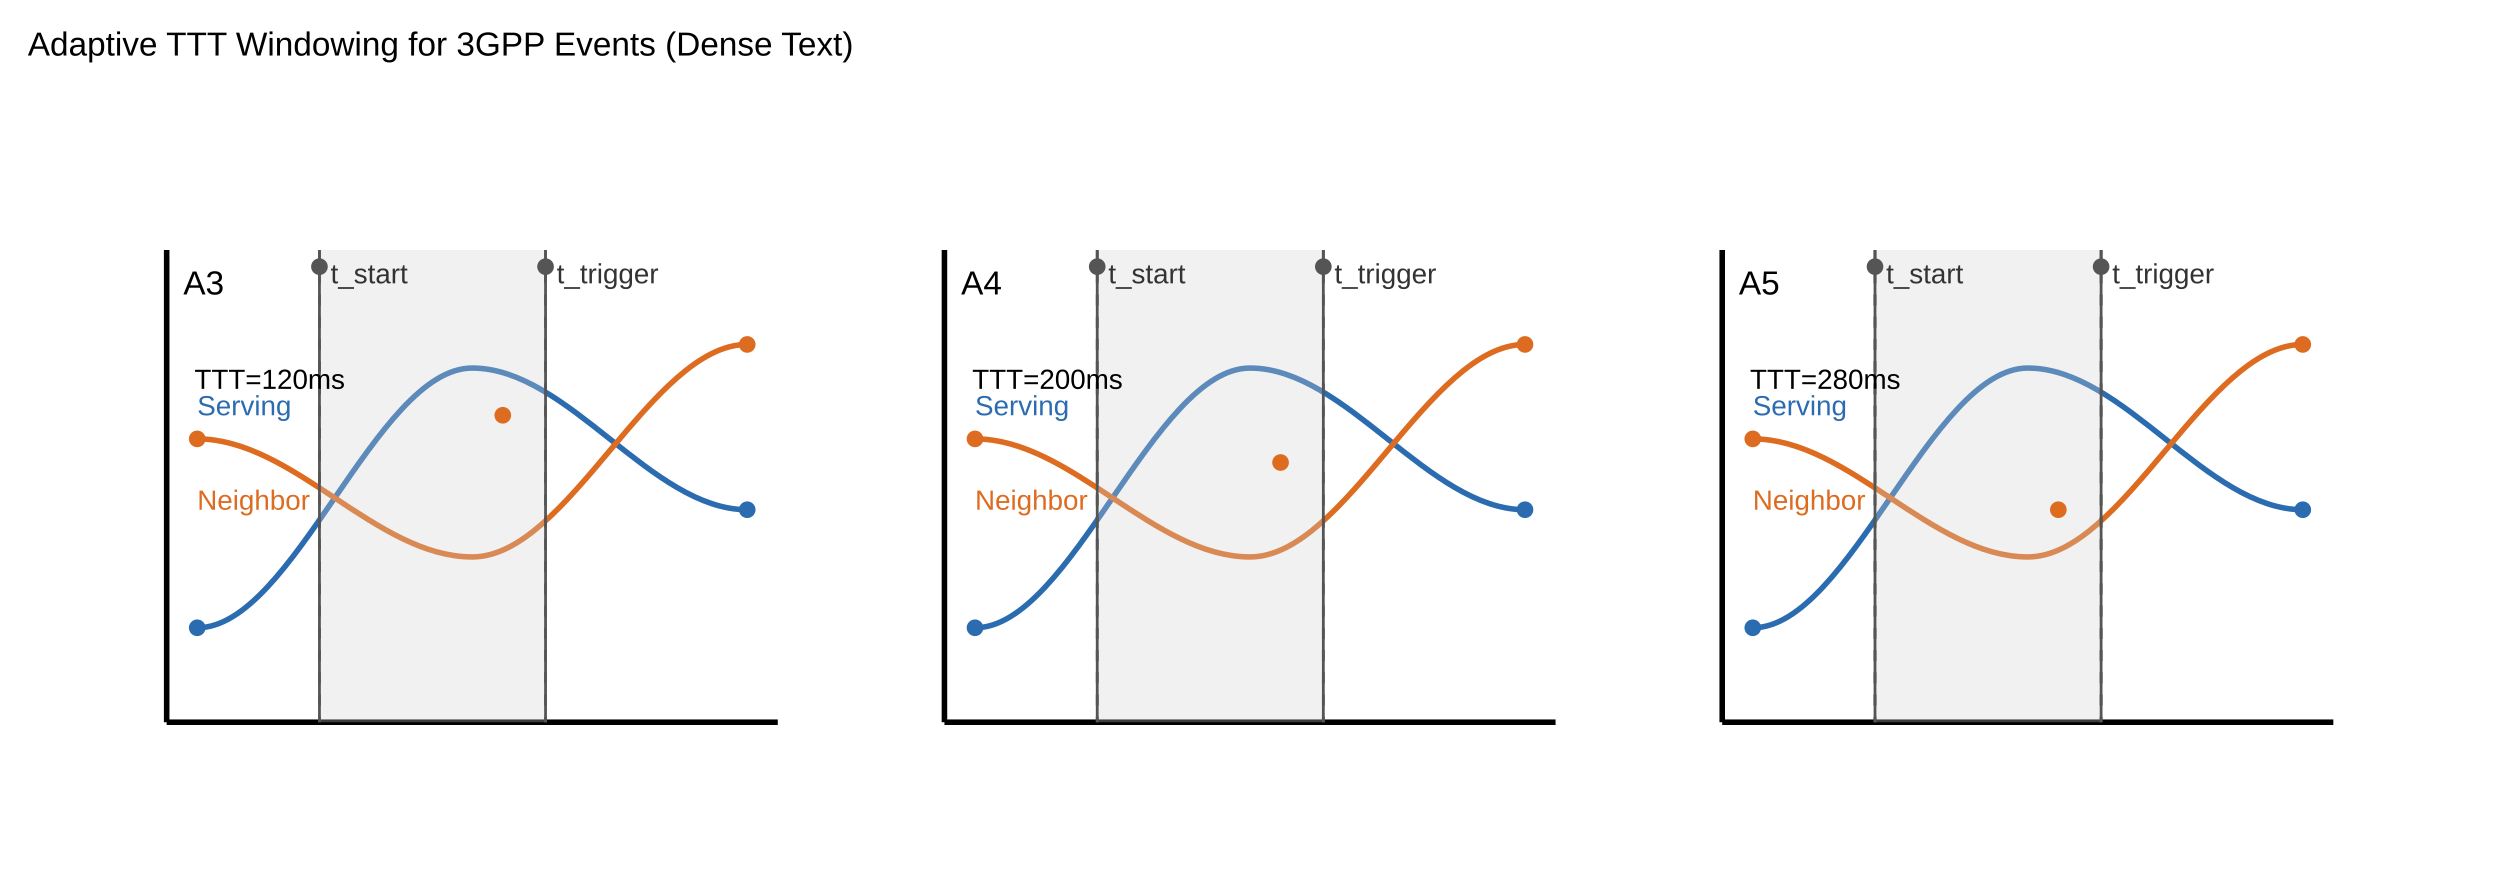
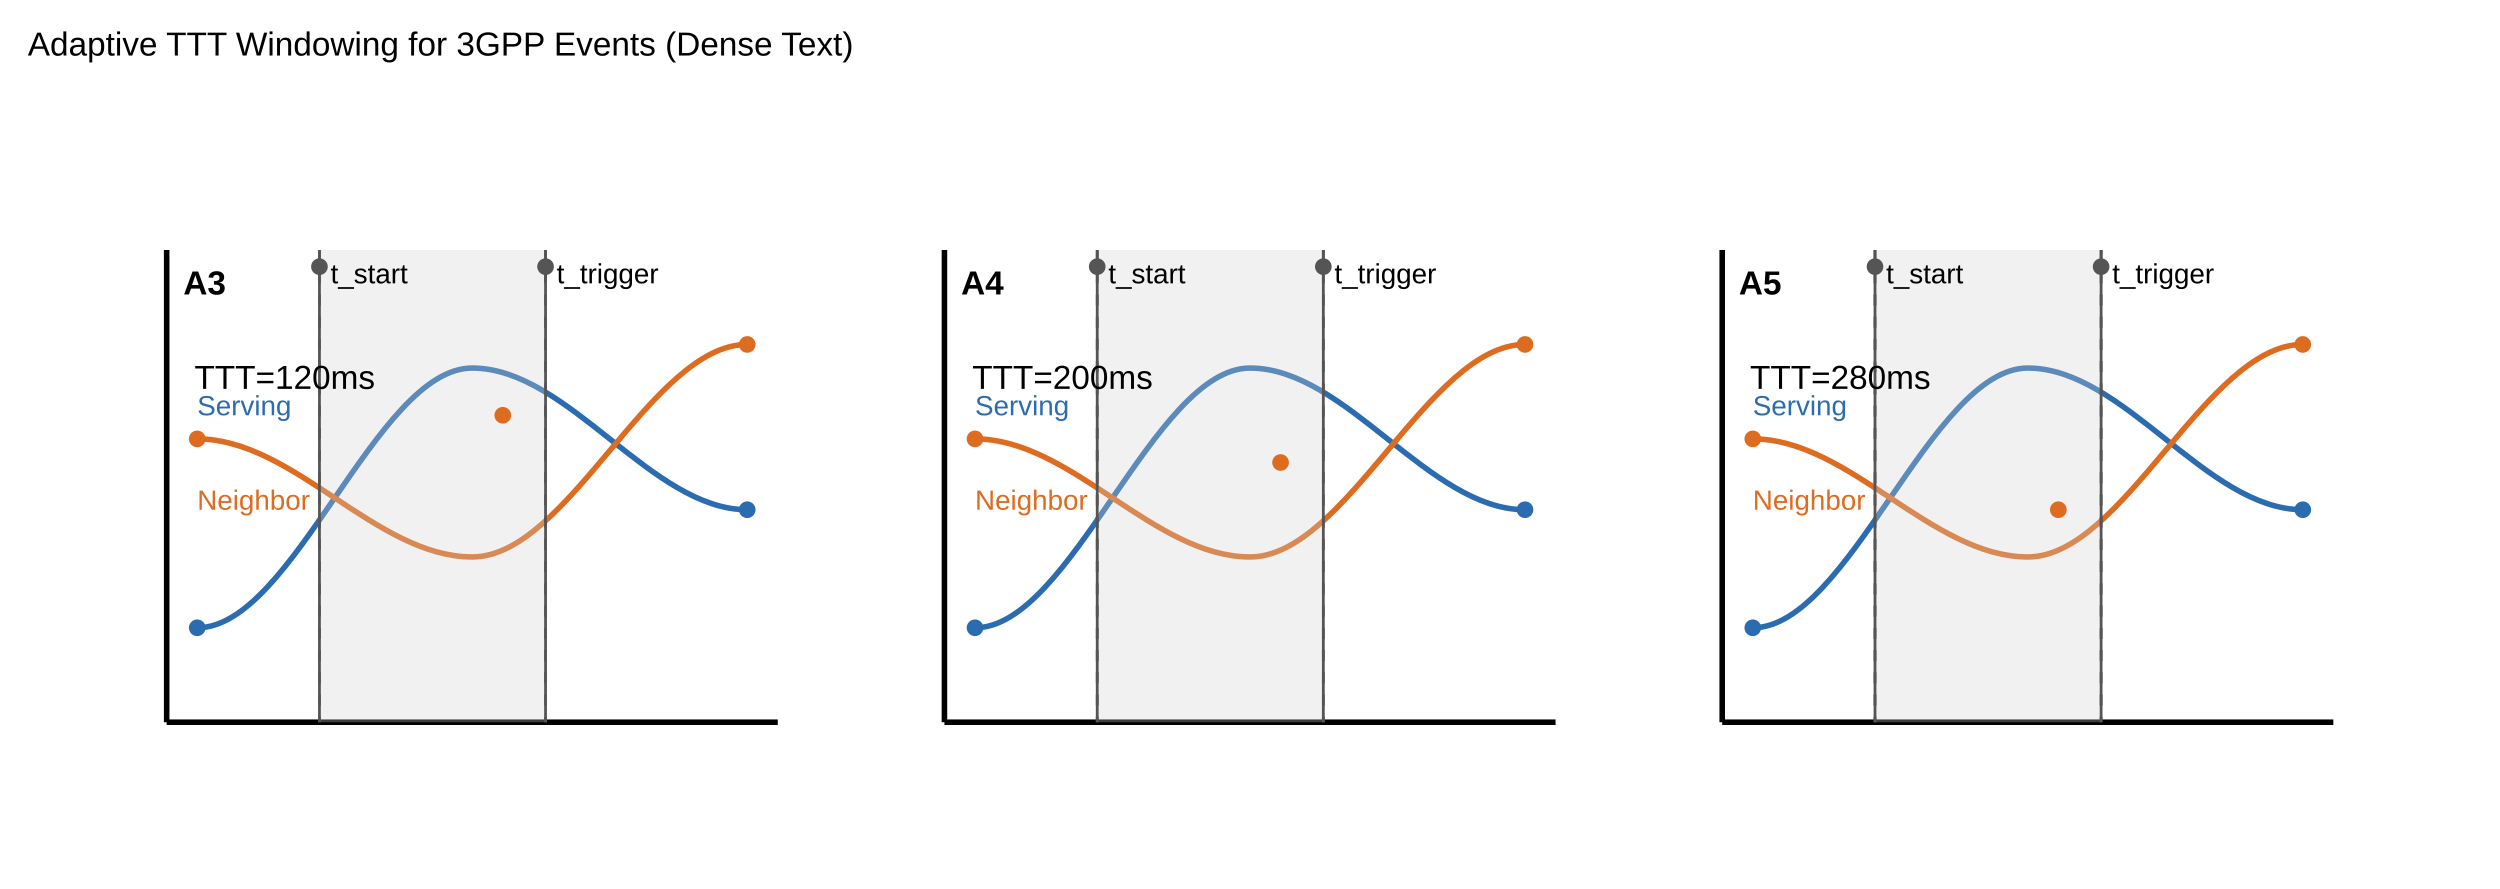
<svg xmlns="http://www.w3.org/2000/svg" baseProfile="full" height="320" version="1.1" width="900">
  <defs />
  <g id="figure_root">
    <g id="g_axes">
-       <line stroke="#000000" stroke-width="2" x1="60.0" x2="280.0" y1="260.0" y2="260.0" />
-       <line stroke="#000000" stroke-width="2" x1="60.0" x2="60.0" y1="260.0" y2="90.0" />
-       <line stroke="#000000" stroke-width="2" x1="340.0" x2="560.0" y1="260.0" y2="260.0" />
-       <line stroke="#000000" stroke-width="2" x1="340.0" x2="340.0" y1="260.0" y2="90.0" />
-       <line stroke="#000000" stroke-width="2" x1="620.0" x2="840.0" y1="260.0" y2="260.0" />
-       <line stroke="#000000" stroke-width="2" x1="620.0" x2="620.0" y1="260.0" y2="90.0" />
+       <line stroke="#000000" stroke-width="2.0" x1="60.0" x2="280.0" y1="260.0" y2="260.0" />
+       <line stroke="#000000" stroke-width="2.0" x1="60.0" x2="60.0" y1="260.0" y2="90.0" />
+       <line stroke="#000000" stroke-width="2.0" x1="340.0" x2="560.0" y1="260.0" y2="260.0" />
+       <line stroke="#000000" stroke-width="2.0" x1="340.0" x2="340.0" y1="260.0" y2="90.0" />
+       <line stroke="#000000" stroke-width="2.0" x1="620.0" x2="840.0" y1="260.0" y2="260.0" />
+       <line stroke="#000000" stroke-width="2.0" x1="620.0" x2="620.0" y1="260.0" y2="90.0" />
    </g>
    <g id="g_curves">
      <path d="M 71.00 226.00 C 105.65 226.00 135.35 132.50 170.00 132.50 C 204.65 132.50 234.35 183.50 269.00 183.50" fill="none" id="curve_serving_A3" stroke="#2b6cb0" stroke-width="2" />
      <path d="M 71.00 158.00 C 105.65 158.00 135.35 200.50 170.00 200.50 C 204.65 200.50 234.35 124.00 269.00 124.00" fill="none" id="curve_neighbor_A3" stroke="#dd6b20" stroke-width="2" />
      <path d="M 351.00 226.00 C 385.65 226.00 415.35 132.50 450.00 132.50 C 484.65 132.50 514.35 183.50 549.00 183.50" fill="none" id="curve_serving_A4" stroke="#2b6cb0" stroke-width="2" />
      <path d="M 351.00 158.00 C 385.65 158.00 415.35 200.50 450.00 200.50 C 484.65 200.50 514.35 124.00 549.00 124.00" fill="none" id="curve_neighbor_A4" stroke="#dd6b20" stroke-width="2" />
      <path d="M 631.00 226.00 C 665.65 226.00 695.35 132.50 730.00 132.50 C 764.65 132.50 794.35 183.50 829.00 183.50" fill="none" id="curve_serving_A5" stroke="#2b6cb0" stroke-width="2" />
      <path d="M 631.00 158.00 C 665.65 158.00 695.35 200.50 730.00 200.50 C 764.65 200.50 794.35 124.00 829.00 124.00" fill="none" id="curve_neighbor_A5" stroke="#dd6b20" stroke-width="2" />
    </g>
    <g id="g_annotations">
      <rect fill="#d0d0d0" fill-opacity="0.3" height="170.0" width="81.4" x="115.0" y="90.0" />
-       <line stroke="#555555" stroke-width="1" x1="115.0" x2="115.0" y1="260.0" y2="90.0" />
-       <line stroke="#555555" stroke-width="1" x1="196.4" x2="196.4" y1="260.0" y2="90.0" />
+       <line stroke="#555555" stroke-width="1.0" x1="115.0" x2="115.0" y1="260.0" y2="90.0" />
+       <line stroke="#555555" stroke-width="1.0" x1="196.4" x2="196.4" y1="260.0" y2="90.0" />
      <rect fill="#d0d0d0" fill-opacity="0.3" height="170.0" width="81.4" x="395.0" y="90.0" />
-       <line stroke="#555555" stroke-width="1" x1="395.0" x2="395.0" y1="260.0" y2="90.0" />
-       <line stroke="#555555" stroke-width="1" x1="476.4" x2="476.4" y1="260.0" y2="90.0" />
+       <line stroke="#555555" stroke-width="1.0" x1="395.0" x2="395.0" y1="260.0" y2="90.0" />
+       <line stroke="#555555" stroke-width="1.0" x1="476.4" x2="476.4" y1="260.0" y2="90.0" />
      <rect fill="#d0d0d0" fill-opacity="0.3" height="170.0" width="81.4" x="675.0" y="90.0" />
-       <line stroke="#555555" stroke-width="1" x1="675.0" x2="675.0" y1="260.0" y2="90.0" />
-       <line stroke="#555555" stroke-width="1" x1="756.4" x2="756.4" y1="260.0" y2="90.0" />
+       <line stroke="#555555" stroke-width="1.0" x1="675.0" x2="675.0" y1="260.0" y2="90.0" />
+       <line stroke="#555555" stroke-width="1.0" x1="756.4" x2="756.4" y1="260.0" y2="90.0" />
      <line class="dashed" id="geom_line_00" stroke="#555555" stroke-dasharray="4,4" stroke-width="1.0" x1="115.0" x2="115.0" y1="90.0" y2="260.0" />
      <line class="dashed" id="geom_line_01" stroke="#555555" stroke-dasharray="4,4" stroke-width="1.0" x1="196.4" x2="196.4" y1="90.0" y2="260.0" />
      <line class="dashed" id="geom_line_02" stroke="#555555" stroke-dasharray="4,4" stroke-width="1.0" x1="395.0" x2="395.0" y1="90.0" y2="260.0" />
      <line class="dashed" id="geom_line_03" stroke="#555555" stroke-dasharray="4,4" stroke-width="1.0" x1="476.4" x2="476.4" y1="90.0" y2="260.0" />
      <line class="dashed" id="geom_line_04" stroke="#555555" stroke-dasharray="4,4" stroke-width="1.0" x1="675.0" x2="675.0" y1="90.0" y2="260.0" />
      <line class="dashed" id="geom_line_05" stroke="#555555" stroke-dasharray="4,4" stroke-width="1.0" x1="756.4" x2="756.4" y1="90.0" y2="260.0" />
    </g>
    <g id="g_text">
      <text fill="#000000" font-family="Arial, sans-serif" id="txt_title" text-anchor="start" x="10" y="20">Adaptive TTT Windowing for 3GPP Events (Dense Text)</text>
-       <text fill="#333333" font-family="Arial, sans-serif" font-size="10" id="txt_t_start_A3" text-anchor="start" x="119.0" y="102.0">t_start</text>
-       <text fill="#333333" font-family="Arial, sans-serif" font-size="10" id="txt_t_trigger_A3" text-anchor="start" x="200.4" y="102.0">t_trigger</text>
-       <text fill="#000000" font-family="Arial, sans-serif" font-size="12" id="txt_panel_A3" text-anchor="start" x="66.0" y="106.0">A3</text>
-       <text fill="#2b6cb0" font-family="Arial, sans-serif" font-size="10" id="txt_serving_A3" text-anchor="start" x="71.0" y="149.5">Serving</text>
-       <text fill="#dd6b20" font-family="Arial, sans-serif" font-size="10" id="txt_neighbor_A3" text-anchor="start" x="71.0" y="183.5">Neighbor</text>
-       <text fill="#333333" font-family="Arial, sans-serif" font-size="10" id="txt_t_start_A4" text-anchor="start" x="399.0" y="102.0">t_start</text>
-       <text fill="#333333" font-family="Arial, sans-serif" font-size="10" id="txt_t_trigger_A4" text-anchor="start" x="480.4" y="102.0">t_trigger</text>
-       <text fill="#000000" font-family="Arial, sans-serif" font-size="12" id="txt_panel_A4" text-anchor="start" x="346.0" y="106.0">A4</text>
-       <text fill="#2b6cb0" font-family="Arial, sans-serif" font-size="10" id="txt_serving_A4" text-anchor="start" x="351.0" y="149.5">Serving</text>
-       <text fill="#dd6b20" font-family="Arial, sans-serif" font-size="10" id="txt_neighbor_A4" text-anchor="start" x="351.0" y="183.5">Neighbor</text>
-       <text fill="#333333" font-family="Arial, sans-serif" font-size="10" id="txt_t_start_A5" text-anchor="start" x="679.0" y="102.0">t_start</text>
-       <text fill="#333333" font-family="Arial, sans-serif" font-size="10" id="txt_t_trigger_A5" text-anchor="start" x="760.4" y="102.0">t_trigger</text>
-       <text fill="#000000" font-family="Arial, sans-serif" font-size="12" id="txt_panel_A5" text-anchor="start" x="626.0" y="106.0">A5</text>
-       <text fill="#2b6cb0" font-family="Arial, sans-serif" font-size="10" id="txt_serving_A5" text-anchor="start" x="631.0" y="149.5">Serving</text>
-       <text fill="#dd6b20" font-family="Arial, sans-serif" font-size="10" id="txt_neighbor_A5" text-anchor="start" x="631.0" y="183.5">Neighbor</text>
-       <text fill="#000000" font-family="Arial, sans-serif" font-size="10.0" id="txt_text_00" text-anchor="start" x="70.0" y="140.0">TTT=120ms</text>
-       <text fill="#000000" font-family="Arial, sans-serif" font-size="10.0" id="txt_text_01" text-anchor="start" x="350.0" y="140.0">TTT=200ms</text>
-       <text fill="#000000" font-family="Arial, sans-serif" font-size="10.0" id="txt_text_02" text-anchor="start" x="630.0" y="140.0">TTT=280ms</text>
+       <text dominant-baseline="alphabetic" fill="#000000" font-family="Arial, sans-serif" font-size="10" id="txt_t_start_A3" text-anchor="start" x="119.0" y="102.0">t_start</text>
+       <text dominant-baseline="alphabetic" fill="#000000" font-family="Arial, sans-serif" font-size="10" id="txt_t_trigger_A3" text-anchor="start" x="200.4" y="102.0">t_trigger</text>
+       <text dominant-baseline="alphabetic" fill="#000000" font-family="Arial, sans-serif" font-size="12" font-weight="bold" id="txt_panel_A3" text-anchor="start" x="66.0" y="106.0">A3</text>
+       <text dominant-baseline="alphabetic" fill="#2b6cb0" font-family="Arial, sans-serif" font-size="10" id="txt_serving_A3" text-anchor="start" x="71.0" y="149.5">Serving</text>
+       <text dominant-baseline="alphabetic" fill="#dd6b20" font-family="Arial, sans-serif" font-size="10" id="txt_neighbor_A3" text-anchor="start" x="71.0" y="183.5">Neighbor</text>
+       <text dominant-baseline="alphabetic" fill="#000000" font-family="Arial, sans-serif" font-size="10" id="txt_t_start_A4" text-anchor="start" x="399.0" y="102.0">t_start</text>
+       <text dominant-baseline="alphabetic" fill="#000000" font-family="Arial, sans-serif" font-size="10" id="txt_t_trigger_A4" text-anchor="start" x="480.4" y="102.0">t_trigger</text>
+       <text dominant-baseline="alphabetic" fill="#000000" font-family="Arial, sans-serif" font-size="12" font-weight="bold" id="txt_panel_A4" text-anchor="start" x="346.0" y="106.0">A4</text>
+       <text dominant-baseline="alphabetic" fill="#2b6cb0" font-family="Arial, sans-serif" font-size="10" id="txt_serving_A4" text-anchor="start" x="351.0" y="149.5">Serving</text>
+       <text dominant-baseline="alphabetic" fill="#dd6b20" font-family="Arial, sans-serif" font-size="10" id="txt_neighbor_A4" text-anchor="start" x="351.0" y="183.5">Neighbor</text>
+       <text dominant-baseline="alphabetic" fill="#000000" font-family="Arial, sans-serif" font-size="10" id="txt_t_start_A5" text-anchor="start" x="679.0" y="102.0">t_start</text>
+       <text dominant-baseline="alphabetic" fill="#000000" font-family="Arial, sans-serif" font-size="10" id="txt_t_trigger_A5" text-anchor="start" x="760.4" y="102.0">t_trigger</text>
+       <text dominant-baseline="alphabetic" fill="#000000" font-family="Arial, sans-serif" font-size="12" font-weight="bold" id="txt_panel_A5" text-anchor="start" x="626.0" y="106.0">A5</text>
+       <text dominant-baseline="alphabetic" fill="#2b6cb0" font-family="Arial, sans-serif" font-size="10" id="txt_serving_A5" text-anchor="start" x="631.0" y="149.5">Serving</text>
+       <text dominant-baseline="alphabetic" fill="#dd6b20" font-family="Arial, sans-serif" font-size="10" id="txt_neighbor_A5" text-anchor="start" x="631.0" y="183.5">Neighbor</text>
+       <text dominant-baseline="alphabetic" fill="#000000" font-family="Arial, sans-serif" font-size="12" id="txt_auto_0" text-anchor="start" x="70.0" y="140.0">TTT=120ms</text>
+       <text dominant-baseline="alphabetic" fill="#000000" font-family="Arial, sans-serif" font-size="12" id="txt_auto_1" text-anchor="start" x="350.0" y="140.0">TTT=200ms</text>
+       <text dominant-baseline="alphabetic" fill="#000000" font-family="Arial, sans-serif" font-size="12" id="txt_auto_2" text-anchor="start" x="630.0" y="140.0">TTT=280ms</text>
    </g>
    <g id="g_markers">
      <circle cx="115.0" cy="96.0" fill="#555555" r="3" />
      <circle cx="196.4" cy="96.0" fill="#555555" r="3" />
      <circle cx="71.0" cy="226.0" fill="#2b6cb0" r="3" />
      <circle cx="269.0" cy="183.5" fill="#2b6cb0" r="3" />
      <circle cx="71.0" cy="158.0" fill="#dd6b20" r="3" />
      <circle cx="269.0" cy="124.0" fill="#dd6b20" r="3" />
      <circle cx="395.0" cy="96.0" fill="#555555" r="3" />
      <circle cx="476.4" cy="96.0" fill="#555555" r="3" />
      <circle cx="351.0" cy="226.0" fill="#2b6cb0" r="3" />
      <circle cx="549.0" cy="183.5" fill="#2b6cb0" r="3" />
      <circle cx="351.0" cy="158.0" fill="#dd6b20" r="3" />
      <circle cx="549.0" cy="124.0" fill="#dd6b20" r="3" />
      <circle cx="675.0" cy="96.0" fill="#555555" r="3" />
      <circle cx="756.4" cy="96.0" fill="#555555" r="3" />
      <circle cx="631.0" cy="226.0" fill="#2b6cb0" r="3" />
      <circle cx="829.0" cy="183.5" fill="#2b6cb0" r="3" />
      <circle cx="631.0" cy="158.0" fill="#dd6b20" r="3" />
      <circle cx="829.0" cy="124.0" fill="#dd6b20" r="3" />
      <circle cx="181.0" cy="149.5" fill="#dd6b20" id="geom_marker_00" r="3.0" />
      <circle cx="461.0" cy="166.5" fill="#dd6b20" id="geom_marker_01" r="3.0" />
      <circle cx="741.0" cy="183.5" fill="#dd6b20" id="geom_marker_02" r="3.0" />
    </g>
  </g>
</svg>
